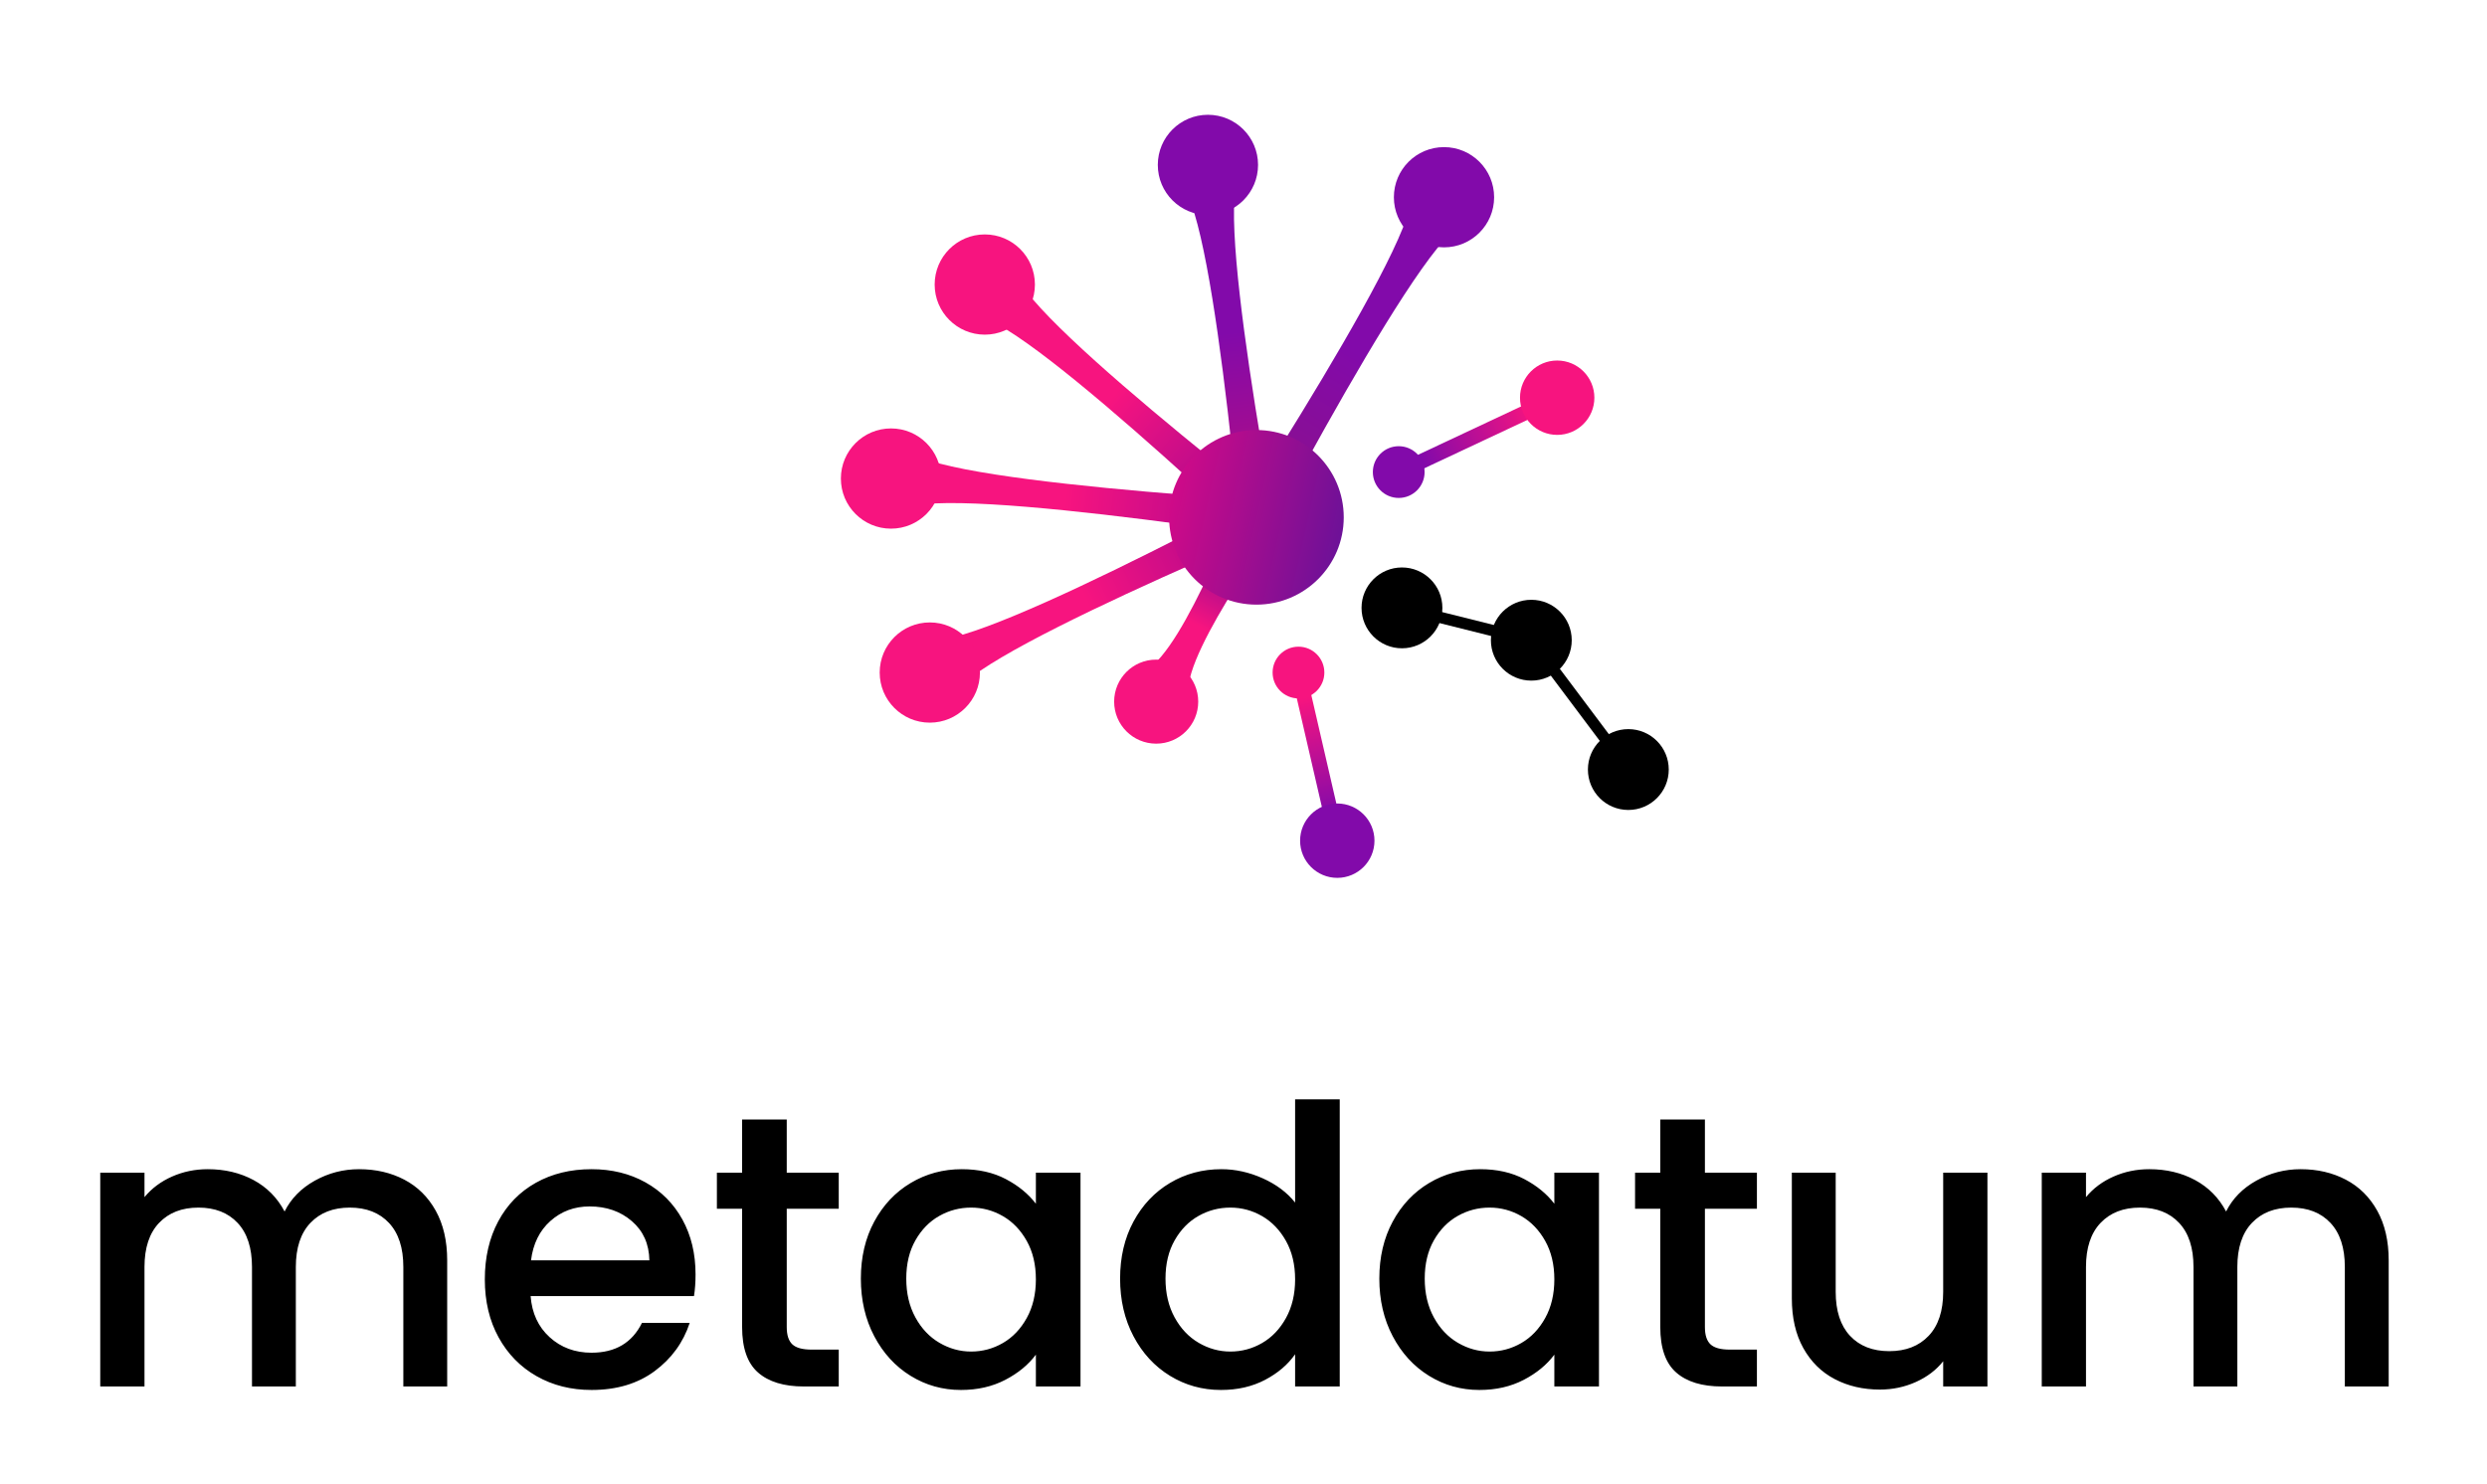
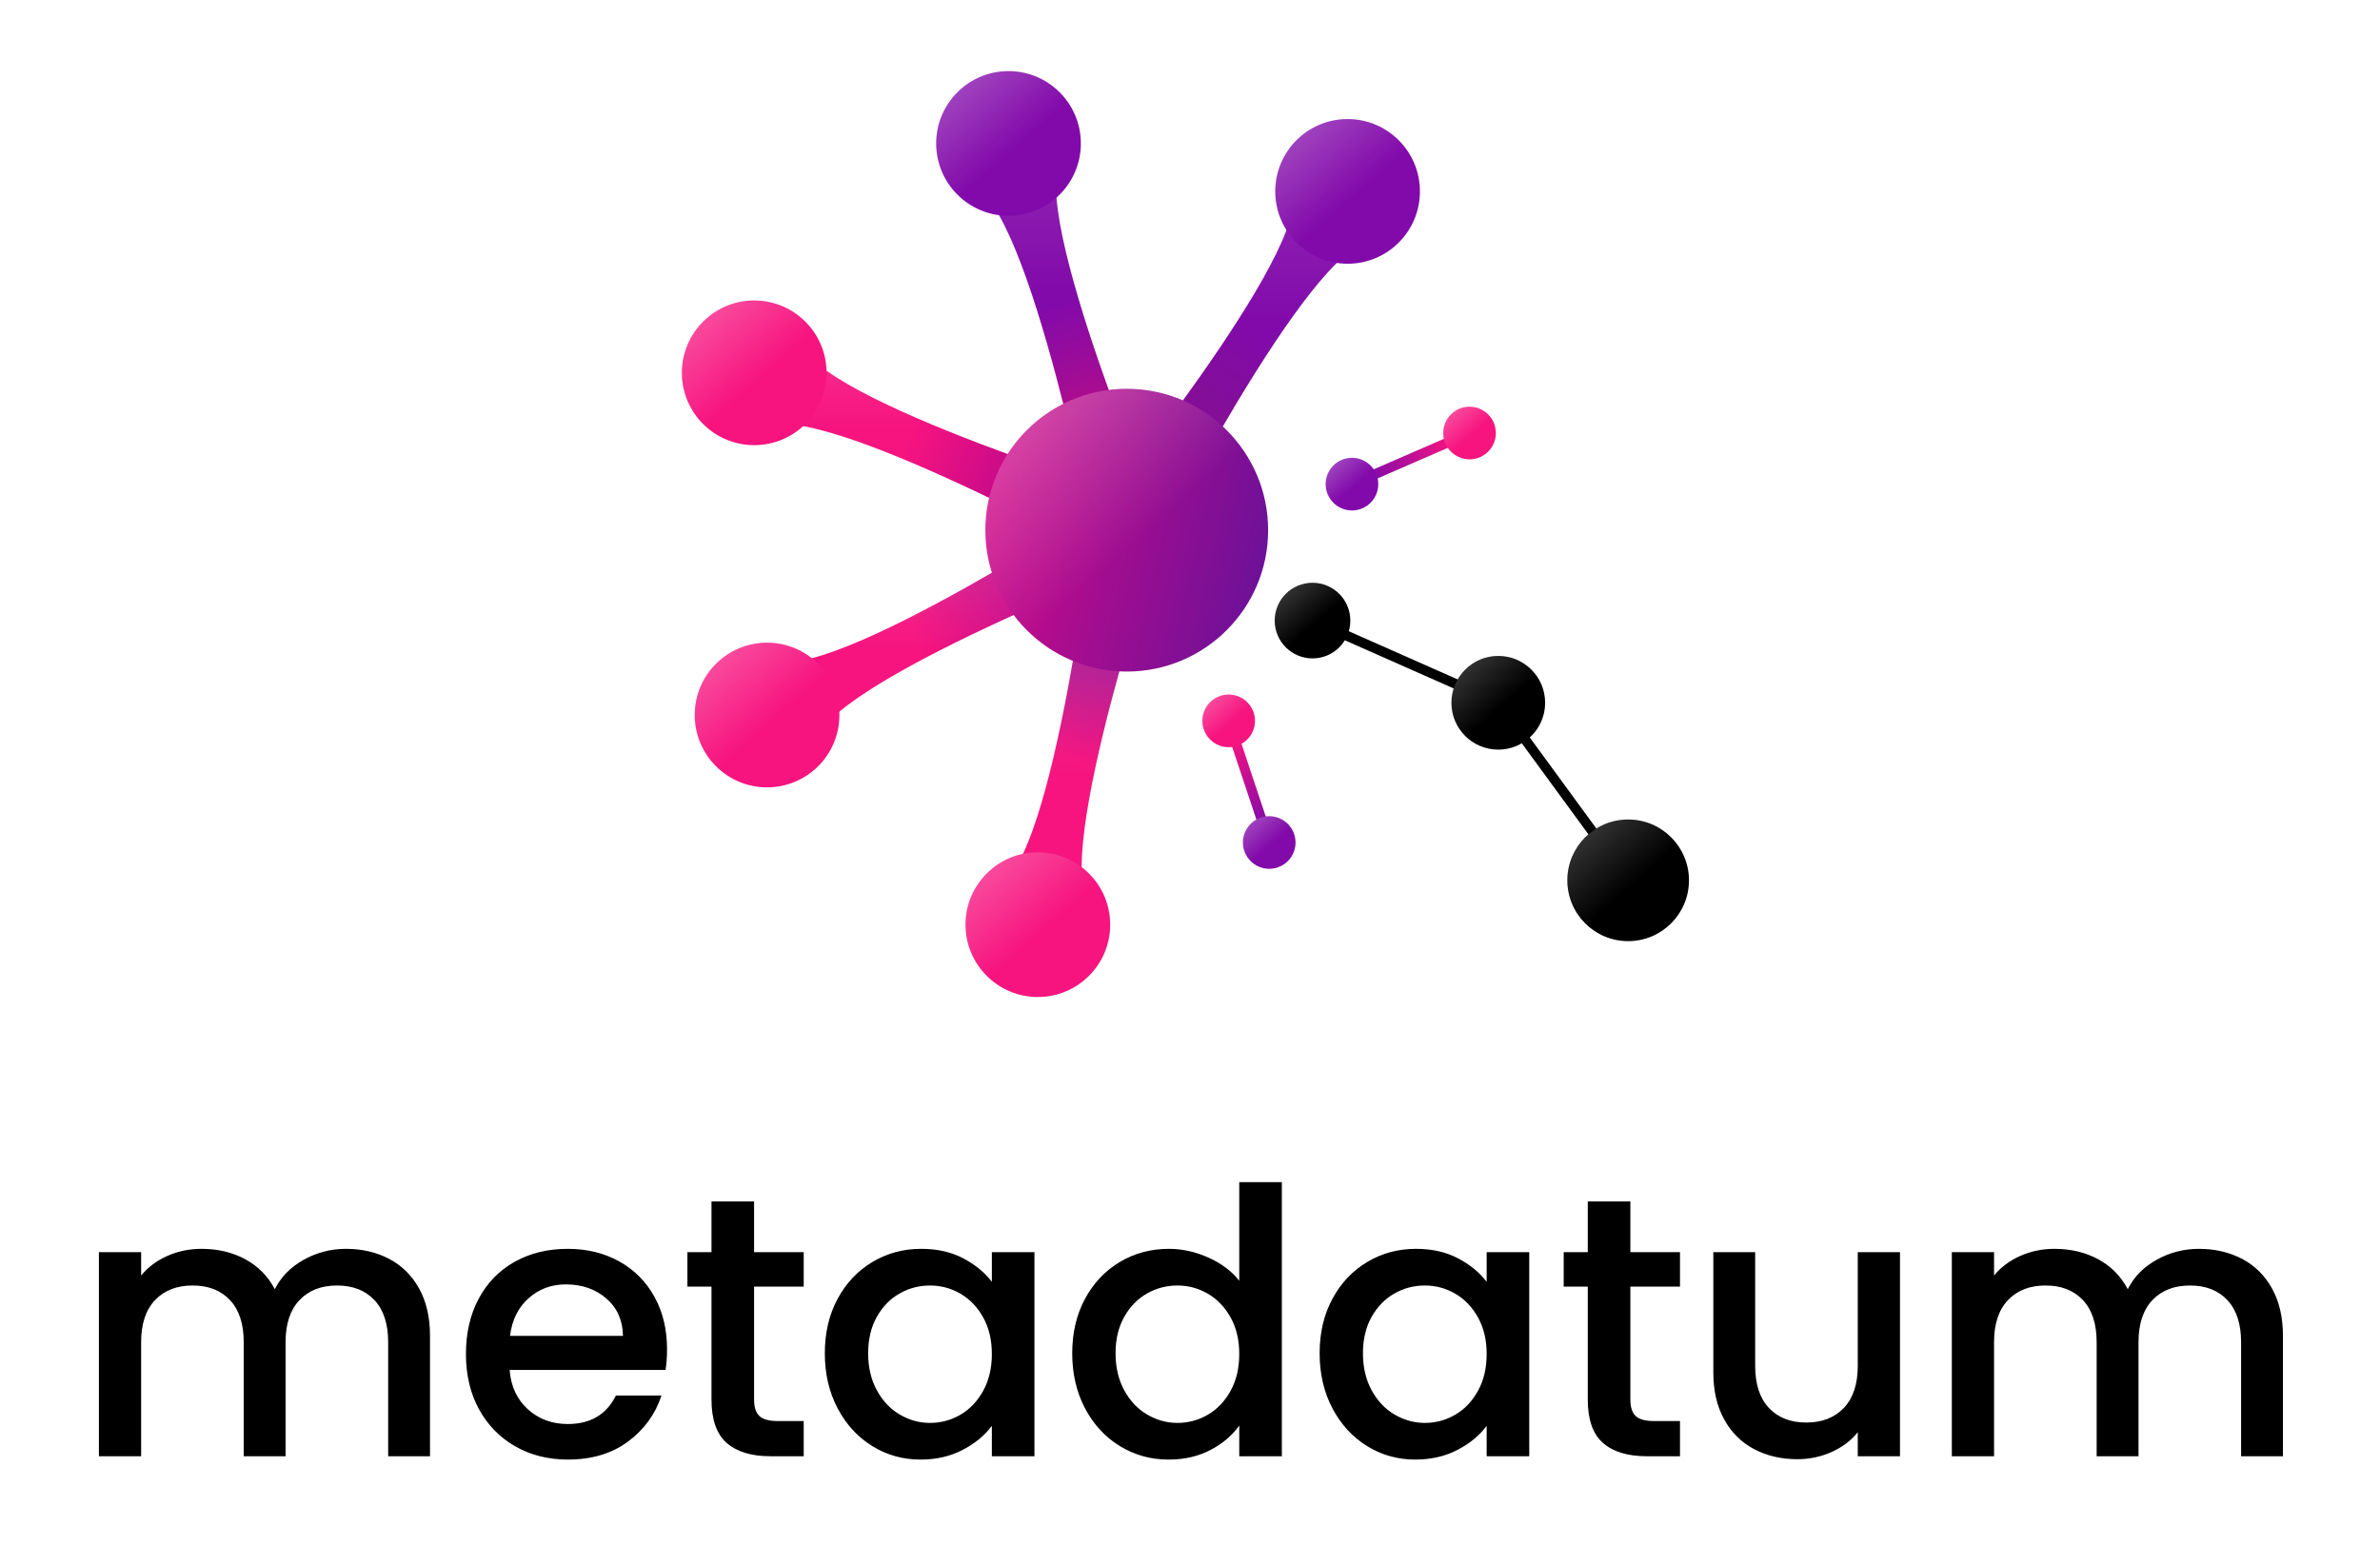
- <svg xmlns="http://www.w3.org/2000/svg" viewBox="-397.52 -169 769.04 458.8">
+ <svg xmlns="http://www.w3.org/2000/svg" viewBox="-157.41 207.48 1447.76 940.4">
  <defs>
-     <linearGradient id="slight1" gradientUnits="userSpaceOnUse" x1="-12" y1="-30.79" x2="-22.84" y2="-109.55">
-       <stop offset="0" stop-color="#A40D8F" />
+     <linearGradient id="slightgl" x1="0.15" y1="0.1" x2="0.85" y2="0.9">
+       <stop offset="0" stop-color="#FFFFFF" stop-opacity="0.24" />
+       <stop offset="0.55" stop-color="#FFFFFF" stop-opacity="0" />
+     </linearGradient>
+     <linearGradient id="slightgk" x1="0.15" y1="0.1" x2="0.85" y2="0.9">
+       <stop offset="0" stop-color="#FFFFFF" stop-opacity="0.2" />
+       <stop offset="0.55" stop-color="#FFFFFF" stop-opacity="0" />
+     </linearGradient>
+     <linearGradient id="slightsg" x1="0" y1="0" x2="0" y2="1">
+       <stop offset="0" stop-color="#FFFFFF" stop-opacity="0.1" />
+       <stop offset="0.5" stop-color="#FFFFFF" stop-opacity="0" />
+     </linearGradient>
+     <linearGradient id="slight1" gradientUnits="userSpaceOnUse" x1="572.23" y1="462.14" x2="649.13" y2="344.19">
+       <stop offset="0" stop-color="#840F94" />
      <stop offset="0.45" stop-color="#820AAA" />
    </linearGradient>
-     <linearGradient id="slight2" gradientUnits="userSpaceOnUse" x1="2.12" y1="-27.98" x2="44.69" y2="-100.64">
-       <stop offset="0" stop-color="#890F93" />
+     <linearGradient id="slight2" gradientUnits="userSpaceOnUse" x1="504.32" y1="452.54" x2="463.15" y2="317.89">
+       <stop offset="0" stop-color="#AC0D8E" />
      <stop offset="0.45" stop-color="#820AAA" />
    </linearGradient>
-     <linearGradient id="slight3" gradientUnits="userSpaceOnUse" x1="-25.7" y1="-23.32" x2="-86.53" y2="-75.45">
-       <stop offset="0" stop-color="#BD0B8B" />
+     <linearGradient id="slight3" gradientUnits="userSpaceOnUse" x1="453.38" y1="498.48" x2="323.68" y2="443.69">
+       <stop offset="0" stop-color="#C90A89" />
      <stop offset="0.45" stop-color="#F7147F" />
    </linearGradient>
-     <linearGradient id="slight4" gradientUnits="userSpaceOnUse" x1="-30.88" y1="-11.32" x2="-113.52" y2="-20.1">
-       <stop offset="0" stop-color="#C70B8A" />
+     <linearGradient id="slight4" gradientUnits="userSpaceOnUse" x1="455.96" y1="567.02" x2="330.73" y2="631.38">
+       <stop offset="0" stop-color="#C80B89" />
      <stop offset="0.45" stop-color="#F7147F" />
    </linearGradient>
-     <linearGradient id="slight5" gradientUnits="userSpaceOnUse" x1="-28.87" y1="0.44" x2="-102.3" y2="35.34">
-       <stop offset="0" stop-color="#C30B8A" />
+     <linearGradient id="slight5" gradientUnits="userSpaceOnUse" x1="510.19" y1="609.02" x2="479.24" y2="746.37">
+       <stop offset="0" stop-color="#A80D8E" />
      <stop offset="0.45" stop-color="#F7147F" />
    </linearGradient>
-     <linearGradient id="slight6" gradientUnits="userSpaceOnUse" x1="-19.51" y1="10.33" x2="-36.58" y2="41.72">
-       <stop offset="0" stop-color="#B10C8D" />
-       <stop offset="0.45" stop-color="#F7147F" />
-     </linearGradient>
-     <linearGradient id="slight7" gradientUnits="userSpaceOnUse" x1="-36" y1="-15" x2="18" y2="-3">
+     <linearGradient id="slight6" gradientUnits="userSpaceOnUse" x1="442" y1="510" x2="614" y2="550">
      <stop offset="0" stop-color="#D00A88" />
      <stop offset="1" stop-color="#6C1198" />
    </linearGradient>
-     <linearGradient id="slight8" gradientUnits="userSpaceOnUse" x1="35" y1="-23" x2="84" y2="-46">
+     <linearGradient id="slight7" gradientUnits="userSpaceOnUse" x1="665" y1="502" x2="736.53" y2="470.9">
      <stop offset="0.15" stop-color="#820AAA" />
      <stop offset="0.85" stop-color="#F7147F" />
    </linearGradient>
-     <linearGradient id="slight9" gradientUnits="userSpaceOnUse" x1="4" y1="39" x2="16" y2="91">
+     <linearGradient id="slight8" gradientUnits="userSpaceOnUse" x1="590" y1="646" x2="614.67" y2="720">
      <stop offset="0.15" stop-color="#F7147F" />
      <stop offset="0.85" stop-color="#820AAA" />
    </linearGradient>
  </defs>
-   <path d="M-7.44 -31.42 C-12.67 -62.8 -17.44 -97.46 -15.51 -110.56 L-30.17 -108.55 C-24.77 -96.45 -20 -61.79 -16.56 -30.17 Z" fill="url(#slight1)" />
-   <circle cx="-24" cy="-118" r="15.5" fill="#820AAA" />
-   <path d="M6.09 -25.66 C22.34 -55.18 41.07 -87.15 51.08 -96.9 L38.31 -104.39 C34.69 -90.89 15.96 -58.92 -1.85 -30.31 Z" fill="url(#slight2)" />
-   <circle cx="49" cy="-108" r="15.5" fill="#820AAA" />
-   <path d="M-22.71 -26.81 C-47.63 -46.98 -74.39 -69.92 -81.71 -81.07 L-91.34 -69.83 C-79.2 -64.3 -52.44 -41.36 -28.7 -19.82 Z" fill="url(#slight3)" />
-   <circle cx="-93" cy="-81" r="15.5" fill="#F7147F" />
-   <path d="M-30.39 -15.9 C-63.54 -18.51 -99.91 -22.37 -112.74 -27.46 L-114.3 -12.74 C-100.69 -15.02 -64.33 -11.15 -31.36 -6.75 Z" fill="url(#slight4)" />
-   <circle cx="-122" cy="-21" r="15.5" fill="#F7147F" />
-   <path d="M-30.84 -3.71 C-59.83 11.06 -92.14 26.42 -105.48 28.66 L-99.12 42.02 C-88.96 33.1 -56.65 17.74 -26.9 4.6 Z" fill="url(#slight5)" />
-   <circle cx="-110" cy="39" r="15.5" fill="#F7147F" />
-   <path d="M-23.55 8.13 C-29.59 21.12 -37.1 34.93 -43.08 38.18 L-30.08 45.25 C-30.6 38.46 -23.09 24.65 -15.47 12.52 Z" fill="url(#slight6)" />
-   <circle cx="-40" cy="48" r="13" fill="#F7147F" />
-   <circle cx="-9" cy="-9" r="27" fill="url(#slight7)" />
-   <line x1="35" y1="-23" x2="84" y2="-46" stroke="url(#slight8)" stroke-width="4.6" />
-   <circle cx="35" cy="-23" r="8" fill="#820AAA" />
-   <circle cx="84" cy="-46" r="11.5" fill="#F7147F" />
-   <line x1="4" y1="39" x2="16" y2="91" stroke="url(#slight9)" stroke-width="4.6" />
-   <circle cx="4" cy="39" r="8" fill="#F7147F" />
-   <circle cx="16" cy="91" r="11.5" fill="#820AAA" />
-   <polyline points="36,19 76,29 106,69" fill="none" stroke="#000000" stroke-width="3.5" stroke-linejoin="round" stroke-linecap="round" />
-   <circle cx="36" cy="19" r="12.5" fill="#000000" />
-   <circle cx="76" cy="29" r="12.5" fill="#000000" />
-   <circle cx="106" cy="69" r="12.5" fill="#000000" />
-   <g transform="translate(-375.52,259.8)">
-     <path fill="#000000" d="M116.28 -39.0V0.0H102.72V-36.96Q102.72 -45.84 98.28 -50.58Q93.84 -55.32 86.16 -55.32Q78.48 -55.32 73.98 -50.58Q69.48 -45.84 69.48 -36.96V0.0H55.92V-36.96Q55.92 -45.84 51.48 -50.58Q47.04 -55.32 39.36 -55.32Q31.68 -55.32 27.18 -50.58Q22.68 -45.84 22.68 -36.96V0.0H9.0V-66.12H22.68V-58.56Q26.04 -62.64 31.2 -64.92Q36.36 -67.2 42.24 -67.2Q50.16 -67.2 56.4 -63.84Q62.64 -60.48 66.0 -54.12Q69.0 -60.12 75.36 -63.66Q81.72 -67.2 89.04 -67.2Q96.84 -67.2 103.02 -63.96Q109.2 -60.72 112.74 -54.36Q116.28 -48.0 116.28 -39.0Z M192.6 -27.96H142.08Q142.68 -20.04 147.96 -15.24Q153.24 -10.44 160.92 -10.44Q171.96 -10.44 176.52 -19.68H191.28Q188.28 -10.56 180.42 -4.74Q172.56 1.08 160.92 1.08Q151.44 1.08 143.94 -3.18Q136.44 -7.44 132.18 -15.18Q127.92 -22.92 127.92 -33.12Q127.92 -43.32 132.06 -51.06Q136.2 -58.8 143.7 -63.0Q151.2 -67.2 160.92 -67.2Q170.28 -67.2 177.6 -63.12Q184.92 -59.04 189.0 -51.66Q193.08 -44.28 193.08 -34.68Q193.08 -30.96 192.6 -27.96ZM178.8 -39.0Q178.68 -46.56 173.4 -51.12Q168.12 -55.68 160.32 -55.68Q153.24 -55.68 148.2 -51.18Q143.16 -46.68 142.2 -39.0Z M221.28 -54.96V-18.36Q221.28 -14.64 223.02 -13.02Q224.76 -11.4 228.96 -11.4H237.36V0.0H226.56Q217.32 0.0 212.4 -4.32Q207.48 -8.64 207.48 -18.36V-54.96H199.68V-66.12H207.48V-82.56H221.28V-66.12H237.36V-54.96Z M275.4 -67.2Q283.2 -67.2 289.02 -64.14Q294.84 -61.08 298.32 -56.52V-66.12H312.12V0.0H298.32V-9.84Q294.84 -5.16 288.84 -2.04Q282.84 1.08 275.16 1.08Q266.64 1.08 259.56 -3.3Q252.48 -7.68 248.34 -15.54Q244.2 -23.4 244.2 -33.36Q244.2 -43.32 248.34 -51.0Q252.48 -58.68 259.62 -62.94Q266.76 -67.2 275.4 -67.2ZM278.28 -55.32Q273.0 -55.32 268.44 -52.74Q263.88 -50.16 261.06 -45.18Q258.24 -40.2 258.24 -33.36Q258.24 -26.52 261.06 -21.36Q263.88 -16.2 268.5 -13.5Q273.12 -10.8 278.28 -10.8Q283.56 -10.8 288.12 -13.44Q292.68 -16.08 295.5 -21.18Q298.32 -26.28 298.32 -33.12Q298.32 -39.96 295.5 -45.0Q292.68 -50.04 288.12 -52.68Q283.56 -55.32 278.28 -55.32Z M355.68 -67.2Q362.16 -67.2 368.46 -64.38Q374.76 -61.56 378.48 -56.88V-88.8H392.28V0.0H378.48V-9.96Q375.12 -5.16 369.18 -2.04Q363.24 1.08 355.56 1.08Q346.92 1.08 339.78 -3.3Q332.64 -7.68 328.5 -15.54Q324.36 -23.4 324.36 -33.36Q324.36 -43.32 328.5 -51.0Q332.64 -58.68 339.78 -62.94Q346.92 -67.2 355.68 -67.2ZM358.44 -55.32Q353.16 -55.32 348.6 -52.74Q344.04 -50.16 341.22 -45.18Q338.4 -40.2 338.4 -33.36Q338.4 -26.52 341.22 -21.36Q344.04 -16.2 348.66 -13.5Q353.28 -10.8 358.44 -10.8Q363.72 -10.8 368.28 -13.44Q372.84 -16.08 375.66 -21.18Q378.48 -26.28 378.48 -33.12Q378.48 -39.96 375.66 -45.0Q372.84 -50.04 368.28 -52.68Q363.72 -55.32 358.44 -55.32Z M435.72 -67.2Q443.52 -67.2 449.34 -64.14Q455.16 -61.08 458.64 -56.52V-66.12H472.44V0.0H458.64V-9.84Q455.16 -5.16 449.16 -2.04Q443.16 1.08 435.48 1.08Q426.96 1.08 419.88 -3.3Q412.8 -7.68 408.66 -15.54Q404.52 -23.4 404.52 -33.36Q404.52 -43.32 408.66 -51.0Q412.8 -58.68 419.94 -62.94Q427.08 -67.2 435.72 -67.2ZM438.6 -55.32Q433.32 -55.32 428.76 -52.74Q424.2 -50.16 421.38 -45.18Q418.56 -40.2 418.56 -33.36Q418.56 -26.52 421.38 -21.36Q424.2 -16.2 428.82 -13.5Q433.44 -10.8 438.6 -10.8Q443.88 -10.8 448.44 -13.44Q453 -16.08 455.82 -21.18Q458.64 -26.28 458.64 -33.12Q458.64 -39.96 455.82 -45.0Q453 -50.04 448.44 -52.68Q443.88 -55.32 438.6 -55.32Z M505.2 -54.96V-18.36Q505.2 -14.64 506.94 -13.02Q508.68 -11.4 512.88 -11.4H521.28V0.0H510.48Q501.24 0.0 496.32 -4.32Q491.4 -8.64 491.4 -18.36V-54.96H483.6V-66.12H491.4V-82.56H505.2V-66.12H521.28V-54.96Z M592.56 -66.12V0.0H578.88V-7.8Q575.64 -3.72 570.42 -1.38Q565.2 0.96 559.32 0.96Q551.52 0.96 545.34 -2.28Q539.16 -5.52 535.62 -11.88Q532.08 -18.24 532.08 -27.24V-66.12H545.64V-29.28Q545.64 -20.4 550.08 -15.66Q554.52 -10.92 562.2 -10.92Q569.88 -10.92 574.38 -15.66Q578.88 -20.4 578.88 -29.28V-66.12Z M716.64 -39.0V0.0H703.08V-36.96Q703.08 -45.84 698.64 -50.58Q694.2 -55.32 686.52 -55.32Q678.84 -55.32 674.34 -50.58Q669.84 -45.84 669.84 -36.96V0.0H656.28V-36.96Q656.28 -45.84 651.84 -50.58Q647.4 -55.32 639.72 -55.32Q632.04 -55.32 627.54 -50.58Q623.04 -45.84 623.04 -36.96V0.0H609.36V-66.12H623.04V-58.56Q626.4 -62.64 631.56 -64.92Q636.72 -67.2 642.6 -67.2Q650.52 -67.2 656.76 -63.84Q663 -60.48 666.36 -54.12Q669.36 -60.12 675.72 -63.66Q682.08 -67.2 689.4 -67.2Q697.2 -67.2 703.38 -63.96Q709.56 -60.72 713.1 -54.36Q716.64 -48.0 716.64 -39.0Z" />
+   <path d="M584.51 470.15 C612.86 421.4 646.7 369.5 668.87 357.07 L629.38 331.32 C626.95 356.63 593.12 408.53 559.96 454.14 Z" fill="url(#slight1)" />
+   <path d="M584.51 470.15 C612.86 421.4 646.7 369.5 668.87 357.07 L629.38 331.32 C626.95 356.63 593.12 408.53 559.96 454.14 Z" fill="url(#slightsg)" />
+   <path d="M518.33 448.26 C499.12 395.23 481.01 335.99 485.69 311 L440.61 324.78 C458.47 342.88 476.58 402.13 490.31 456.82 Z" fill="url(#slight2)" />
+   <path d="M518.33 448.26 C499.12 395.23 481.01 335.99 485.69 311 L440.61 324.78 C458.47 342.88 476.58 402.13 490.31 456.82 Z" fill="url(#slightsg)" />
+   <path d="M459.09 484.98 C406.09 465.71 349.02 441.6 332.85 421.98 L314.51 465.4 C339.85 463.31 396.92 487.42 447.68 511.98 Z" fill="url(#slight3)" />
+   <path d="M459.09 484.98 C406.09 465.71 349.02 441.6 332.85 421.98 L314.51 465.4 C339.85 463.31 396.92 487.42 447.68 511.98 Z" fill="url(#slightsg)" />
+   <path d="M449.26 553.99 C400.48 582.29 345.38 610.6 319.95 610.42 L341.5 652.35 C356.15 631.57 411.25 603.25 462.65 580.06 Z" fill="url(#slight4)" />
+   <path d="M449.26 553.99 C400.48 582.29 345.38 610.6 319.95 610.42 L341.5 652.35 C356.15 631.57 411.25 603.25 462.65 580.06 Z" fill="url(#slightsg)" />
+   <path d="M495.9 605.8 C486.31 661.37 472.69 721.81 456.24 741.19 L502.23 751.56 C495.69 726.99 509.31 666.55 524.49 612.24 Z" fill="url(#slight5)" />
+   <path d="M495.9 605.8 C486.31 661.37 472.69 721.81 456.24 741.19 L502.23 751.56 C495.69 726.99 509.31 666.55 524.49 612.24 Z" fill="url(#slightsg)" />
+   <circle cx="662.34" cy="323.92" r="44" fill="#820AAA" />
+   <circle cx="662.34" cy="323.92" r="44" fill="url(#slightgl)" />
+   <circle cx="456.08" cy="294.75" r="44" fill="#820AAA" />
+   <circle cx="456.08" cy="294.75" r="44" fill="url(#slightgl)" />
+   <circle cx="301.39" cy="434.28" r="44" fill="#F7147F" />
+   <circle cx="301.39" cy="434.28" r="44" fill="url(#slightgl)" />
+   <circle cx="309.2" cy="642.45" r="44" fill="#F7147F" />
+   <circle cx="309.2" cy="642.45" r="44" fill="url(#slightgl)" />
+   <circle cx="473.92" cy="769.98" r="44" fill="#F7147F" />
+   <circle cx="473.92" cy="769.98" r="44" fill="url(#slightgl)" />
+   <circle cx="528" cy="530" r="86" fill="url(#slight6)" />
+   <circle cx="528" cy="530" r="86" fill="url(#slightgl)" />
+   <line x1="665" y1="502" x2="736.53" y2="470.9" stroke="url(#slight7)" stroke-width="6" stroke-linecap="round" />
+   <circle cx="665" cy="502" r="16" fill="#820AAA" />
+   <circle cx="665" cy="502" r="16" fill="url(#slightgl)" />
+   <circle cx="736.53" cy="470.9" r="16" fill="#F7147F" />
+   <circle cx="736.53" cy="470.9" r="16" fill="url(#slightgl)" />
+   <line x1="590" y1="646" x2="614.67" y2="720" stroke="url(#slight8)" stroke-width="6" stroke-linecap="round" />
+   <circle cx="590" cy="646" r="16" fill="#F7147F" />
+   <circle cx="590" cy="646" r="16" fill="url(#slightgl)" />
+   <circle cx="614.67" cy="720" r="16" fill="#820AAA" />
+   <circle cx="614.67" cy="720" r="16" fill="url(#slightgl)" />
+   <polyline points="641,585 754,635 833,743" fill="none" stroke="#000000" stroke-width="6" stroke-linejoin="round" stroke-linecap="round" />
+   <circle cx="641" cy="585" r="23" fill="#000000" />
+   <circle cx="641" cy="585" r="23" fill="url(#slightgk)" />
+   <circle cx="754" cy="635" r="28.5" fill="#000000" />
+   <circle cx="754" cy="635" r="28.5" fill="url(#slightgk)" />
+   <circle cx="833" cy="743" r="37" fill="#000000" />
+   <circle cx="833" cy="743" r="37" fill="url(#slightgk)" />
+   <g transform="translate(-114.14,1093.34)">
+     <path fill="#000000" d="M218.309 -73.22V0.0H192.851V-69.39Q192.851 -86.062 184.515 -94.961Q176.179 -103.86 161.76 -103.86Q147.342 -103.86 138.893 -94.961Q130.445 -86.062 130.445 -69.39V0.0H104.987V-69.39Q104.987 -86.062 96.651 -94.961Q88.315 -103.86 73.896 -103.86Q59.477 -103.86 51.029 -94.961Q42.58 -86.062 42.58 -69.39V0.0H16.897V-124.136H42.58V-109.943Q48.889 -117.603 58.576 -121.884Q68.264 -126.164 79.303 -126.164Q94.172 -126.164 105.888 -119.856Q117.603 -113.548 123.911 -101.607Q129.543 -112.872 141.484 -119.518Q153.425 -126.164 167.167 -126.164Q181.811 -126.164 193.414 -120.081Q205.017 -113.998 211.663 -102.058Q218.309 -90.117 218.309 -73.22Z M361.595 -52.493H266.747Q267.873 -37.624 277.786 -28.612Q287.699 -19.6 302.118 -19.6Q322.845 -19.6 331.406 -36.948H359.117Q353.485 -19.826 338.728 -8.899Q323.971 2.028 302.118 2.028Q284.32 2.028 270.239 -5.97Q256.158 -13.968 248.16 -28.5Q240.162 -43.031 240.162 -62.181Q240.162 -81.331 247.935 -95.862Q255.708 -110.394 269.788 -118.279Q283.869 -126.164 302.118 -126.164Q319.691 -126.164 333.434 -118.504Q347.176 -110.844 354.836 -96.989Q362.496 -83.133 362.496 -65.11Q362.496 -58.126 361.595 -52.493ZM335.687 -73.22Q335.461 -87.414 325.548 -95.975Q315.635 -104.536 300.991 -104.536Q287.699 -104.536 278.237 -96.087Q268.775 -87.639 266.972 -73.22Z M415.44 -103.184V-34.47Q415.44 -27.486 418.707 -24.444Q421.974 -21.403 429.859 -21.403H445.63V0.0H425.353Q408.006 0.0 398.769 -8.111Q389.532 -16.221 389.532 -34.47V-103.184H374.888V-124.136H389.532V-155.002H415.44V-124.136H445.63V-103.184Z M517.047 -126.164Q531.691 -126.164 542.618 -120.419Q553.545 -114.674 560.078 -106.113V-124.136H585.987V0.0H560.078V-18.474Q553.545 -9.688 542.28 -3.83Q531.016 2.028 516.597 2.028Q500.601 2.028 487.309 -6.196Q474.016 -14.419 466.244 -29.175Q458.471 -43.932 458.471 -62.631Q458.471 -81.331 466.244 -95.75Q474.016 -110.168 487.421 -118.166Q500.826 -126.164 517.047 -126.164ZM522.454 -103.86Q512.542 -103.86 503.98 -99.016Q495.419 -94.172 490.125 -84.823Q484.831 -75.473 484.831 -62.631Q484.831 -49.79 490.125 -40.102Q495.419 -30.415 504.093 -25.345Q512.767 -20.276 522.454 -20.276Q532.367 -20.276 540.928 -25.233Q549.49 -30.189 554.784 -39.764Q560.078 -49.339 560.078 -62.181Q560.078 -75.023 554.784 -84.485Q549.49 -93.947 540.928 -98.904Q532.367 -103.86 522.454 -103.86Z M667.768 -126.164Q679.934 -126.164 691.762 -120.87Q703.59 -115.575 710.574 -106.789V-166.717H736.483V0.0H710.574V-18.699Q704.266 -9.688 693.114 -3.83Q681.962 2.028 667.543 2.028Q651.322 2.028 637.917 -6.196Q624.512 -14.419 616.74 -29.175Q608.967 -43.932 608.967 -62.631Q608.967 -81.331 616.74 -95.75Q624.512 -110.168 637.917 -118.166Q651.322 -126.164 667.768 -126.164ZM672.95 -103.86Q663.037 -103.86 654.476 -99.016Q645.915 -94.172 640.621 -84.823Q635.326 -75.473 635.326 -62.631Q635.326 -49.79 640.621 -40.102Q645.915 -30.415 654.589 -25.345Q663.263 -20.276 672.95 -20.276Q682.863 -20.276 691.424 -25.233Q699.985 -30.189 705.28 -39.764Q710.574 -49.339 710.574 -62.181Q710.574 -75.023 705.28 -84.485Q699.985 -93.947 691.424 -98.904Q682.863 -103.86 672.95 -103.86Z M818.039 -126.164Q832.683 -126.164 843.61 -120.419Q854.536 -114.674 861.07 -106.113V-124.136H886.978V0.0H861.07V-18.474Q854.536 -9.688 843.272 -3.83Q832.007 2.028 817.588 2.028Q801.592 2.028 788.3 -6.196Q775.008 -14.419 767.235 -29.175Q759.463 -43.932 759.463 -62.631Q759.463 -81.331 767.235 -95.75Q775.008 -110.168 788.413 -118.166Q801.818 -126.164 818.039 -126.164ZM823.446 -103.86Q813.533 -103.86 804.972 -99.016Q796.411 -94.172 791.116 -84.823Q785.822 -75.473 785.822 -62.631Q785.822 -49.79 791.116 -40.102Q796.411 -30.415 805.084 -25.345Q813.758 -20.276 823.446 -20.276Q833.359 -20.276 841.92 -25.233Q850.481 -30.189 855.775 -39.764Q861.07 -49.339 861.07 -62.181Q861.07 -75.023 855.775 -84.485Q850.481 -93.947 841.92 -98.904Q833.359 -103.86 823.446 -103.86Z M948.483 -103.184V-34.47Q948.483 -27.486 951.75 -24.444Q955.017 -21.403 962.902 -21.403H978.673V0.0H958.396Q941.049 0.0 931.812 -8.111Q922.575 -16.221 922.575 -34.47V-103.184H907.931V-124.136H922.575V-155.002H948.483V-124.136H978.673V-103.184Z M1112.497 -124.136V0.0H1086.813V-14.644Q1080.73 -6.984 1070.93 -2.591Q1061.13 1.802 1050.091 1.802Q1035.447 1.802 1023.844 -4.281Q1012.241 -10.363 1005.595 -22.304Q998.949 -34.245 998.949 -51.142V-124.136H1024.407V-54.971Q1024.407 -38.3 1032.743 -29.401Q1041.079 -20.502 1055.498 -20.502Q1069.916 -20.502 1078.365 -29.401Q1086.813 -38.3 1086.813 -54.971V-124.136Z M1345.45 -73.22V0.0H1319.992V-69.39Q1319.992 -86.062 1311.656 -94.961Q1303.32 -103.86 1288.901 -103.86Q1274.482 -103.86 1266.034 -94.961Q1257.585 -86.062 1257.585 -69.39V0.0H1232.127V-69.39Q1232.127 -86.062 1223.792 -94.961Q1215.456 -103.86 1201.037 -103.86Q1186.618 -103.86 1178.17 -94.961Q1169.721 -86.062 1169.721 -69.39V0.0H1144.038V-124.136H1169.721V-109.943Q1176.029 -117.603 1185.717 -121.884Q1195.405 -126.164 1206.444 -126.164Q1221.313 -126.164 1233.029 -119.856Q1244.744 -113.548 1251.052 -101.607Q1256.684 -112.872 1268.625 -119.518Q1280.565 -126.164 1294.308 -126.164Q1308.952 -126.164 1320.555 -120.081Q1332.157 -113.998 1338.804 -102.058Q1345.45 -90.117 1345.45 -73.22Z" />
  </g>
</svg>
